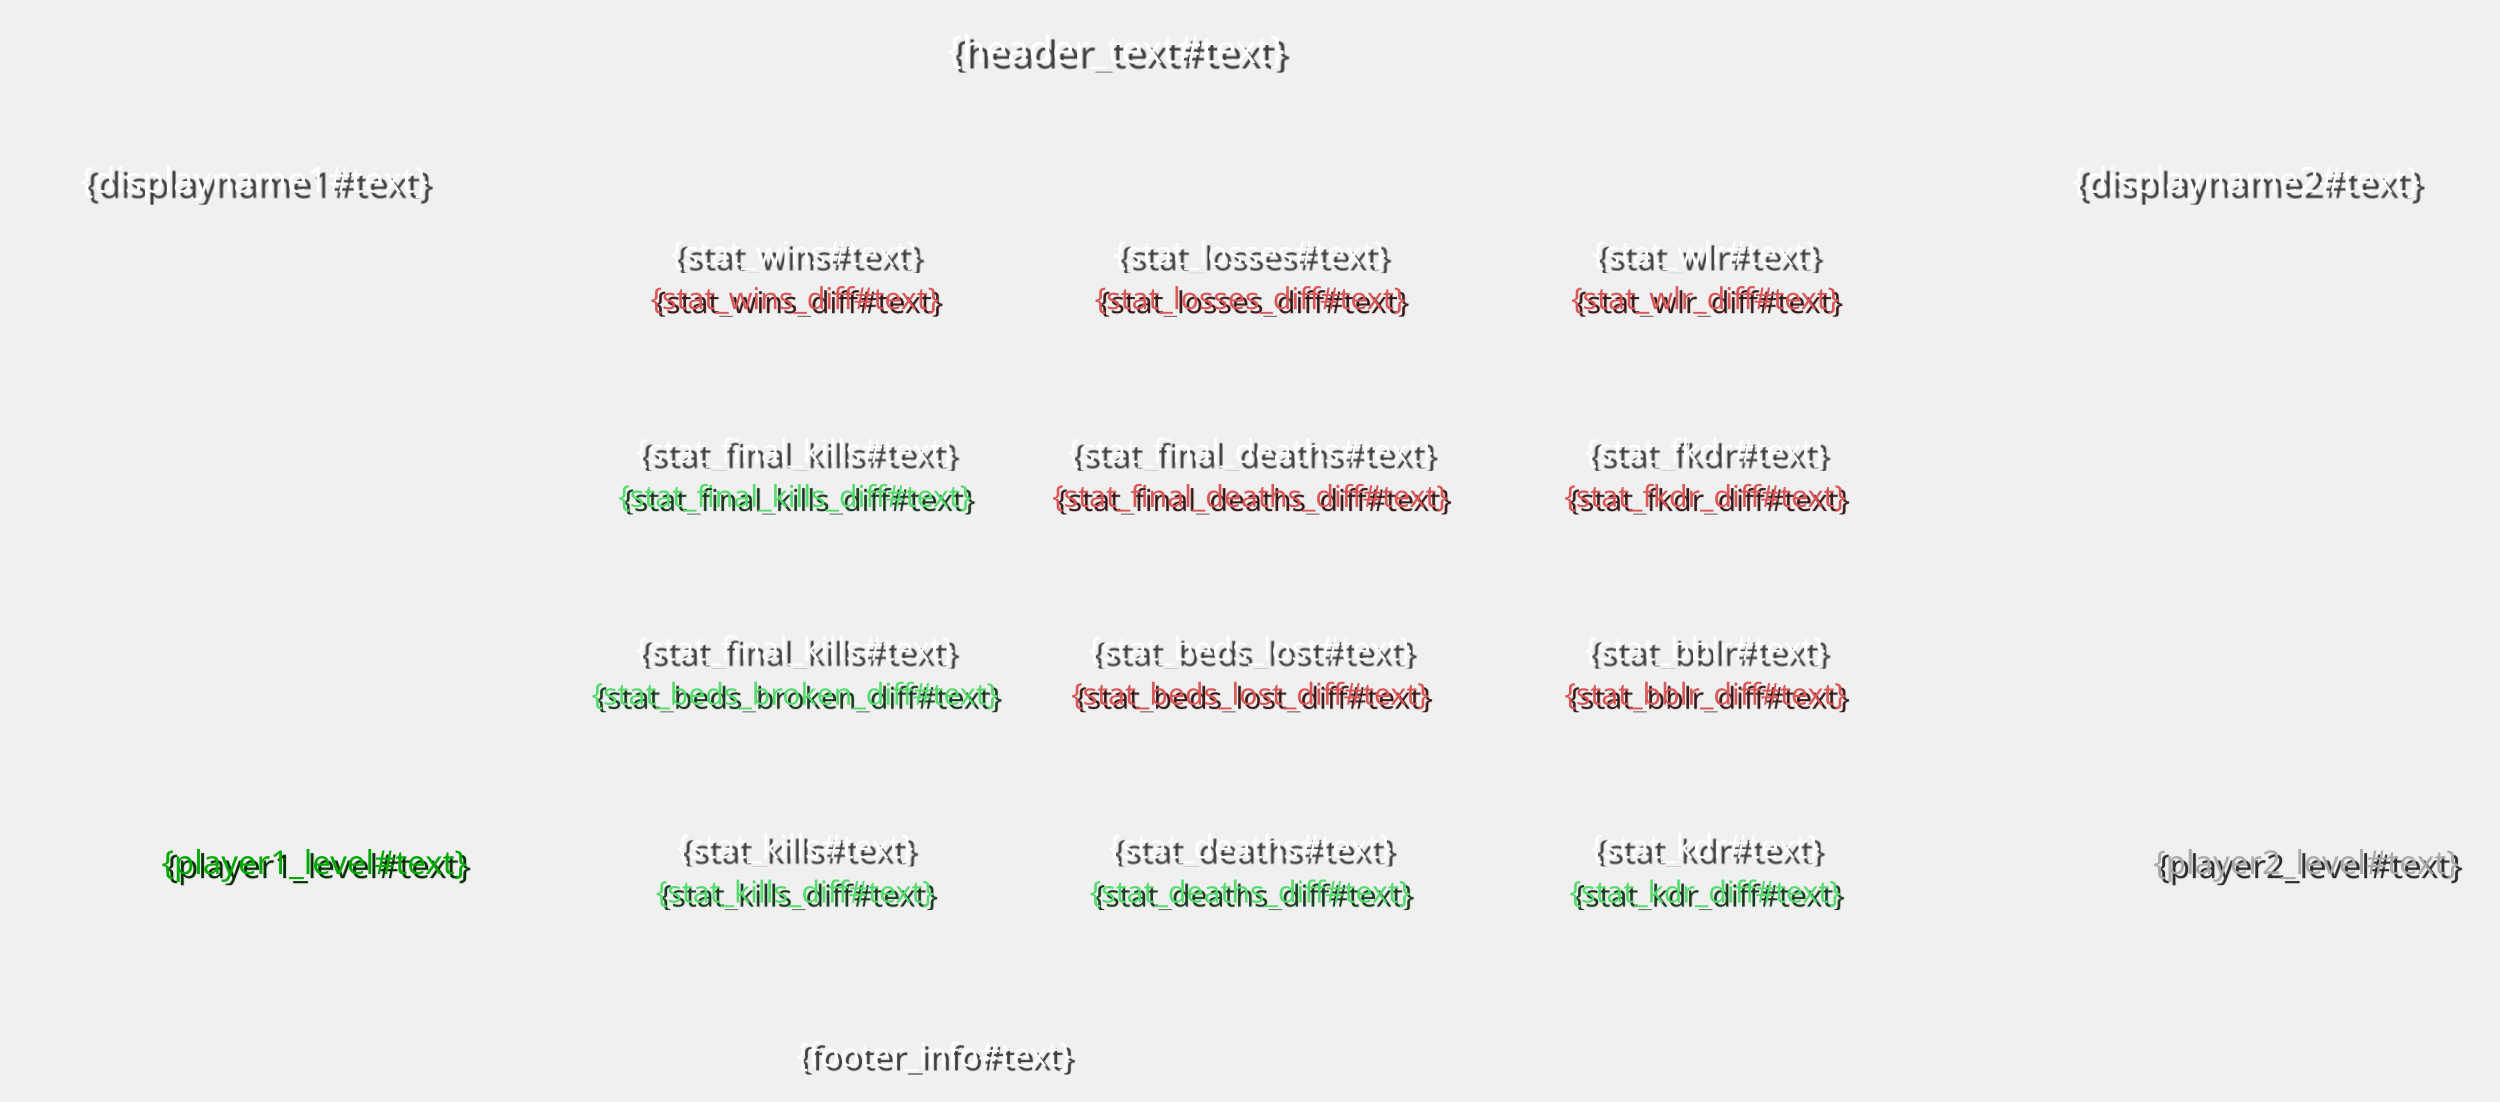
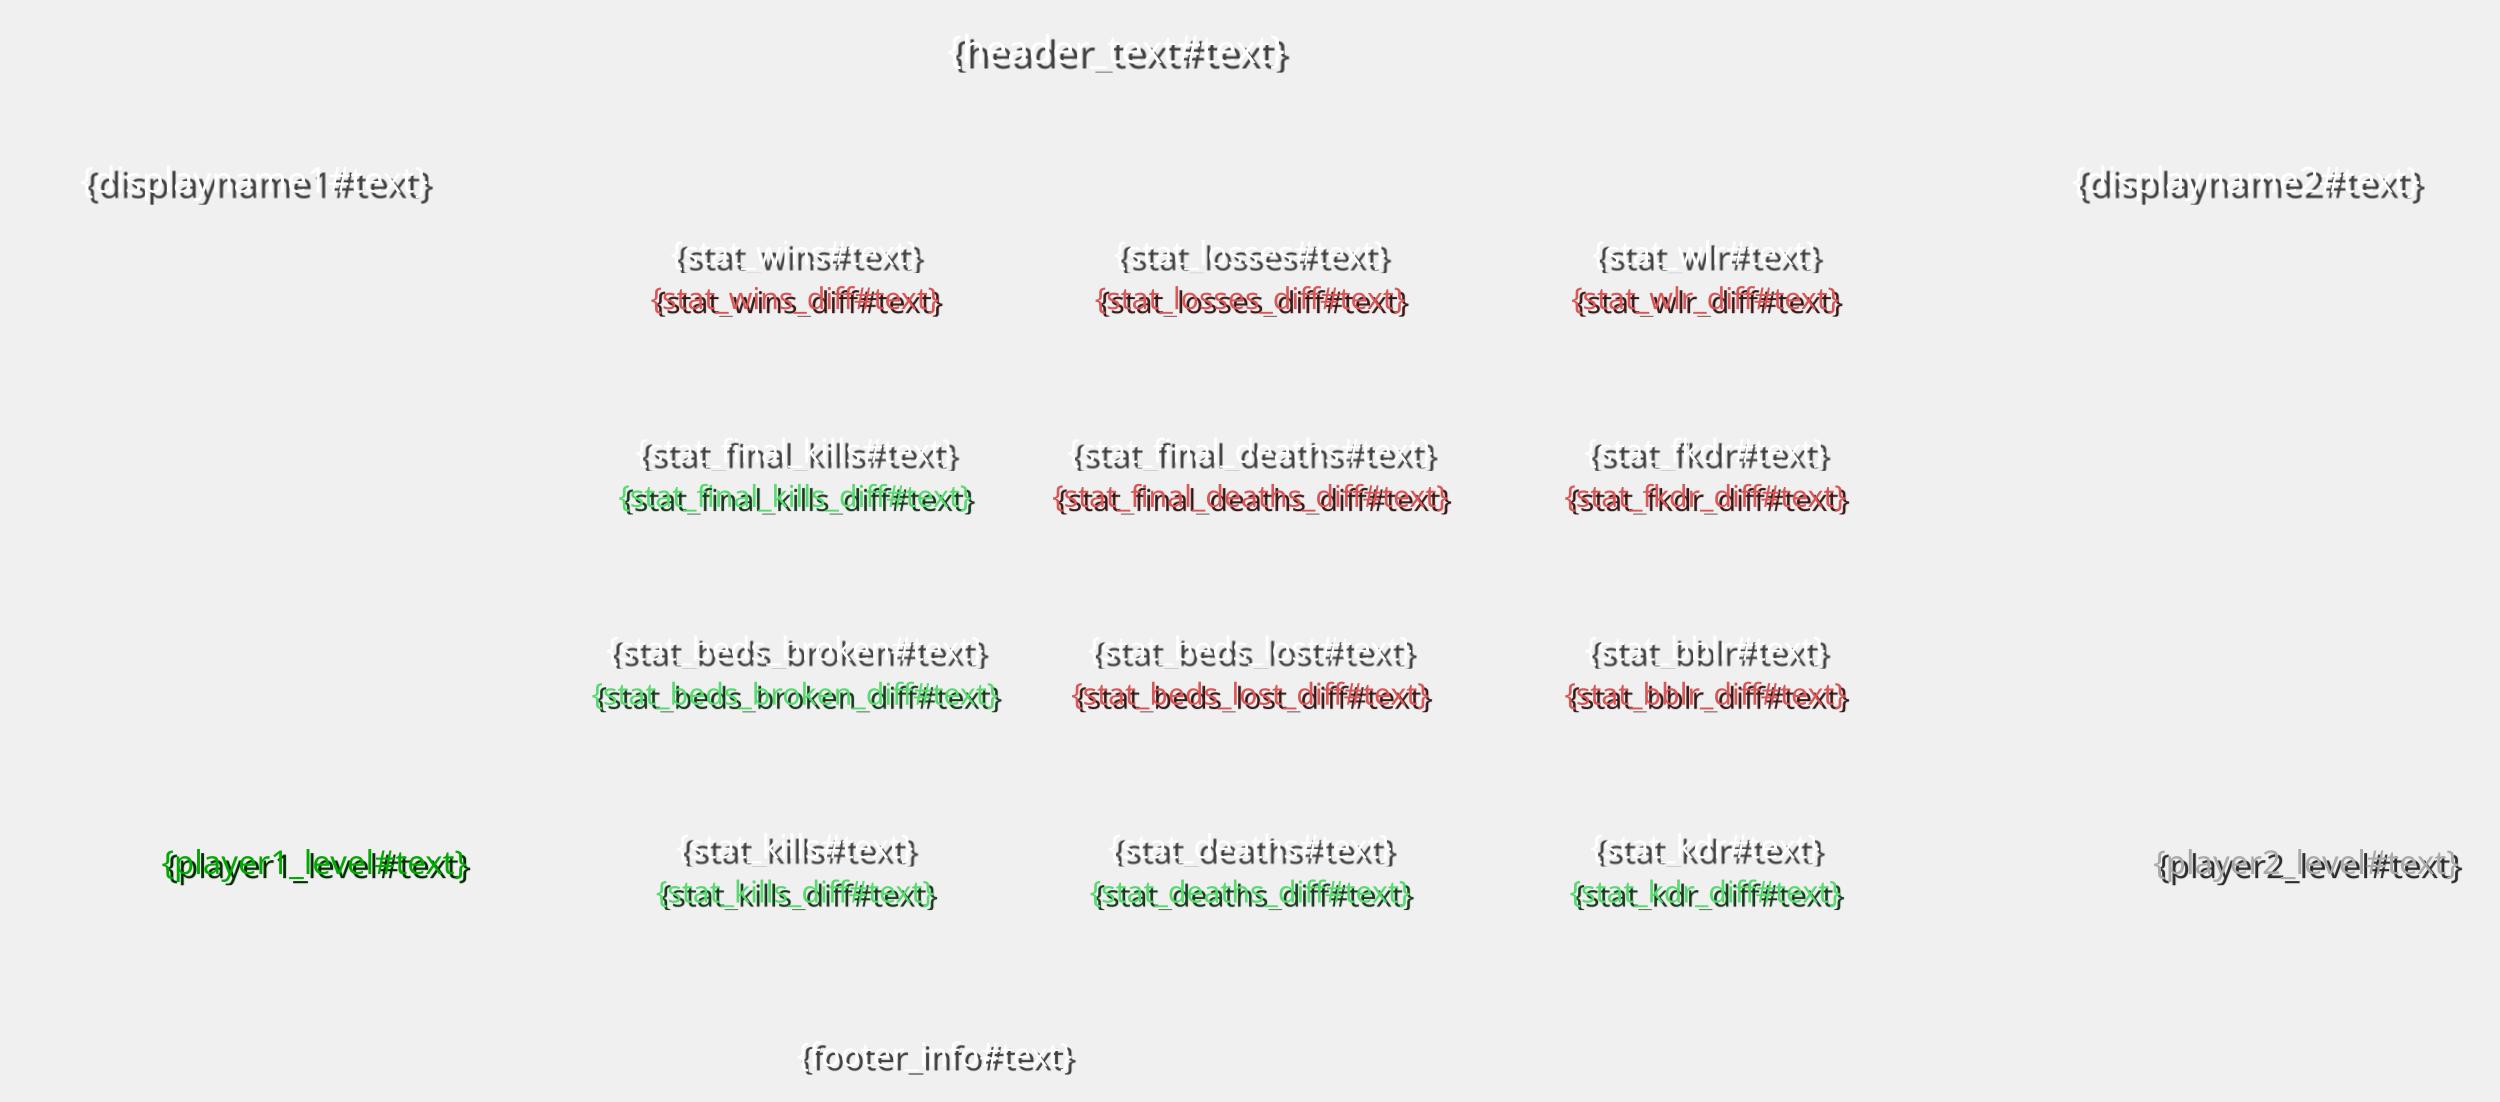
<svg xmlns="http://www.w3.org/2000/svg" width="1820" height="802" viewBox="0 0 1820 802" fill="none">
  <defs>
    <filter id="shadow-1953174500">
      <feDropShadow dx="4" dy="4" stdDeviation="0" flood-opacity="1" flood-color="#404040" />
    </filter>
    <filter id="shadow--933100477" color-interpolation-filters="sRGB">
      <feOffset dx="4" dy="4" in="SourceGraphic" result="offsetColor" />
      <feGaussianBlur in="offsetColor" stdDeviation="0" result="blurredColor" />
      <feColorMatrix in="blurredColor" result="darkenedShadow" type="matrix" values="0.25 0    0    0  0                      0    0.25 0    0  0                      0    0    0.25 0  0                      0    0    0    1  0" />
      <feComponentTransfer in="darkenedShadow" result="fadedShadow">
        <feFuncA type="linear" slope="1" />
      </feComponentTransfer>
      <feMerge>
        <feMergeNode in="fadedShadow" />
        <feMergeNode in="SourceGraphic" />
      </feMerge>
    </filter>
    <filter id="shadow-219469091" color-interpolation-filters="sRGB">
      <feOffset dx="3" dy="3" in="SourceGraphic" result="offsetColor" />
      <feGaussianBlur in="offsetColor" stdDeviation="0" result="blurredColor" />
      <feColorMatrix in="blurredColor" result="darkenedShadow" type="matrix" values="0.25 0    0    0  0                      0    0.25 0    0  0                      0    0    0.25 0  0                      0    0    0    1  0" />
      <feComponentTransfer in="darkenedShadow" result="fadedShadow">
        <feFuncA type="linear" slope="1" />
      </feComponentTransfer>
      <feMerge>
        <feMergeNode in="fadedShadow" />
        <feMergeNode in="SourceGraphic" />
      </feMerge>
    </filter>
  </defs>
  <text filter="url(#shadow-1953174500)" fractyl-id="header_text" x="689.5" y="35" text-anchor="start" dominant-baseline="central" font-family="Minecraft" font-size="28" font-weight="400" fill="#ffffff">
        {header_text#text}
    </text>
  <text filter="url(#shadow--933100477)" fractyl-id="displayname1" x="185" y="120" text-anchor="middle" dominant-baseline="hanging" font-family="Minecraft" font-size="26" font-weight="400" fill="white">
        {displayname1#text}
    </text>
  <text filter="url(#shadow-219469091)" fractyl-id="player1_level" x="340" y="627" text-anchor="end" dominant-baseline="central" font-family="Minecraft" font-size="24" font-weight="400" fill="#00aa00">
        {player1_level#text}
    </text>
  <text filter="url(#shadow--933100477)" fractyl-id="stat_wins" x="578.667" y="183.5" text-anchor="middle" dominant-baseline="central" font-family="Minecraft" font-size="24" font-weight="400" fill="white">
        {stat_wins#text}
    </text>
  <text filter="url(#shadow-219469091)" fractyl-id="stat_wins_diff" x="578.667" y="216.5" text-anchor="middle" dominant-baseline="central" font-family="Minecraft" font-size="22" font-weight="400" fill="#db5656">
        {stat_wins_diff#text}
    </text>
  <text filter="url(#shadow--933100477)" fractyl-id="stat_losses" x="910" y="183.5" text-anchor="middle" dominant-baseline="central" font-family="Minecraft" font-size="24" font-weight="400" fill="white">
        {stat_losses#text}
    </text>
  <text filter="url(#shadow-219469091)" fractyl-id="stat_losses_diff" x="910" y="216.5" text-anchor="middle" dominant-baseline="central" font-family="Minecraft" font-size="22" font-weight="400" fill="#db5656">
        {stat_losses_diff#text}
    </text>
  <text filter="url(#shadow--933100477)" fractyl-id="stat_wlr" x="1241.334" y="183.5" text-anchor="middle" dominant-baseline="central" font-family="Minecraft" font-size="24" font-weight="400" fill="white">
        {stat_wlr#text}
    </text>
  <text filter="url(#shadow-219469091)" fractyl-id="stat_wlr_diff" x="1241.334" y="216.5" text-anchor="middle" dominant-baseline="central" font-family="Minecraft" font-size="22" font-weight="400" fill="#db5656">
        {stat_wlr_diff#text}
    </text>
  <text filter="url(#shadow--933100477)" fractyl-id="stat_final_kills" x="578.667" y="327.5" text-anchor="middle" dominant-baseline="central" font-family="Minecraft" font-size="24" font-weight="400" fill="white">
        {stat_final_kills#text}
    </text>
  <text filter="url(#shadow-219469091)" fractyl-id="stat_final_kills_diff" x="578.667" y="360.5" text-anchor="middle" dominant-baseline="central" font-family="Minecraft" font-size="22" font-weight="400" fill="#56db6e">
        {stat_final_kills_diff#text}
    </text>
  <text filter="url(#shadow--933100477)" fractyl-id="stat_final_deaths" x="910" y="327.5" text-anchor="middle" dominant-baseline="central" font-family="Minecraft" font-size="24" font-weight="400" fill="white">
        {stat_final_deaths#text}
    </text>
  <text filter="url(#shadow-219469091)" fractyl-id="stat_final_deaths_diff" x="910" y="360.5" text-anchor="middle" dominant-baseline="central" font-family="Minecraft" font-size="22" font-weight="400" fill="#db5656">
        {stat_final_deaths_diff#text}
    </text>
  <text filter="url(#shadow--933100477)" fractyl-id="stat_fkdr" x="1241.334" y="327.5" text-anchor="middle" dominant-baseline="central" font-family="Minecraft" font-size="24" font-weight="400" fill="white">
        {stat_fkdr#text}
    </text>
  <text filter="url(#shadow-219469091)" fractyl-id="stat_fkdr_diff" x="1241.334" y="360.5" text-anchor="middle" dominant-baseline="central" font-family="Minecraft" font-size="22" font-weight="400" fill="#db5656">
        {stat_fkdr_diff#text}
    </text>
-   <text filter="url(#shadow--933100477)" fractyl-id="stat_final_kills" x="578.667" y="471.5" text-anchor="middle" dominant-baseline="central" font-family="Minecraft" font-size="24" font-weight="400" fill="white">
-         {stat_final_kills#text}
+   <text filter="url(#shadow--933100477)" fractyl-id="stat_beds_broken" x="578.667" y="471.5" text-anchor="middle" dominant-baseline="central" font-family="Minecraft" font-size="24" font-weight="400" fill="white">
+         {stat_beds_broken#text}
    </text>
  <text filter="url(#shadow-219469091)" fractyl-id="stat_beds_broken_diff" x="578.667" y="504.5" text-anchor="middle" dominant-baseline="central" font-family="Minecraft" font-size="22" font-weight="400" fill="#56db6e">
        {stat_beds_broken_diff#text}
    </text>
  <text filter="url(#shadow--933100477)" fractyl-id="stat_beds_lost" x="910" y="471.5" text-anchor="middle" dominant-baseline="central" font-family="Minecraft" font-size="24" font-weight="400" fill="white">
        {stat_beds_lost#text}
    </text>
  <text filter="url(#shadow-219469091)" fractyl-id="stat_beds_lost_diff" x="910" y="504.5" text-anchor="middle" dominant-baseline="central" font-family="Minecraft" font-size="22" font-weight="400" fill="#db5656">
        {stat_beds_lost_diff#text}
    </text>
  <text filter="url(#shadow--933100477)" fractyl-id="stat_bblr" x="1241.334" y="471.5" text-anchor="middle" dominant-baseline="central" font-family="Minecraft" font-size="24" font-weight="400" fill="white">
        {stat_bblr#text}
    </text>
  <text filter="url(#shadow-219469091)" fractyl-id="stat_bblr_diff" x="1241.334" y="504.5" text-anchor="middle" dominant-baseline="central" font-family="Minecraft" font-size="22" font-weight="400" fill="#db5656">
        {stat_bblr_diff#text}
    </text>
  <text filter="url(#shadow--933100477)" fractyl-id="stat_kills" x="578.667" y="615.5" text-anchor="middle" dominant-baseline="central" font-family="Minecraft" font-size="24" font-weight="400" fill="white">
        {stat_kills#text}
    </text>
  <text filter="url(#shadow-219469091)" fractyl-id="stat_kills_diff" x="578.667" y="648.5" text-anchor="middle" dominant-baseline="central" font-family="Minecraft" font-size="22" font-weight="400" fill="#56db6e">
        {stat_kills_diff#text}
    </text>
  <text filter="url(#shadow--933100477)" fractyl-id="stat_deaths" x="910" y="615.5" text-anchor="middle" dominant-baseline="central" font-family="Minecraft" font-size="24" font-weight="400" fill="white">
        {stat_deaths#text}
    </text>
  <text filter="url(#shadow-219469091)" fractyl-id="stat_deaths_diff" x="910" y="648.5" text-anchor="middle" dominant-baseline="central" font-family="Minecraft" font-size="22" font-weight="400" fill="#56db6e">
        {stat_deaths_diff#text}
    </text>
  <text filter="url(#shadow--933100477)" fractyl-id="stat_kdr" x="1241.334" y="615.5" text-anchor="middle" dominant-baseline="central" font-family="Minecraft" font-size="24" font-weight="400" fill="white">
        {stat_kdr#text}
    </text>
  <text filter="url(#shadow-219469091)" fractyl-id="stat_kdr_diff" x="1241.334" y="648.5" text-anchor="middle" dominant-baseline="central" font-family="Minecraft" font-size="22" font-weight="400" fill="#56db6e">
        {stat_kdr_diff#text}
    </text>
  <text filter="url(#shadow--933100477)" fractyl-id="displayname2" x="1635" y="120" text-anchor="middle" dominant-baseline="hanging" font-family="Minecraft" font-size="26" font-weight="400" fill="white">
        {displayname2#text}
    </text>
  <text filter="url(#shadow-219469091)" fractyl-id="player2_level" x="1790" y="627" text-anchor="end" dominant-baseline="central" font-family="Minecraft" font-size="24" font-weight="400" fill="#aaaaaa">
        {player2_level#text}
    </text>
-   <text filter="url(#shadow-219469091)" fractyl-id="footer_info" x="579.5" y="767" text-anchor="start" dominant-baseline="central" font-family="Minecraft" font-size="24" font-weight="400" fill="white">
+   <text filter="url(#shadow-219469091)" fractyl-id="footer_info" x="580" y="767" text-anchor="start" dominant-baseline="central" font-family="Minecraft" font-size="24" font-weight="400" fill="white">
        {footer_info#text}
    </text>
</svg>
